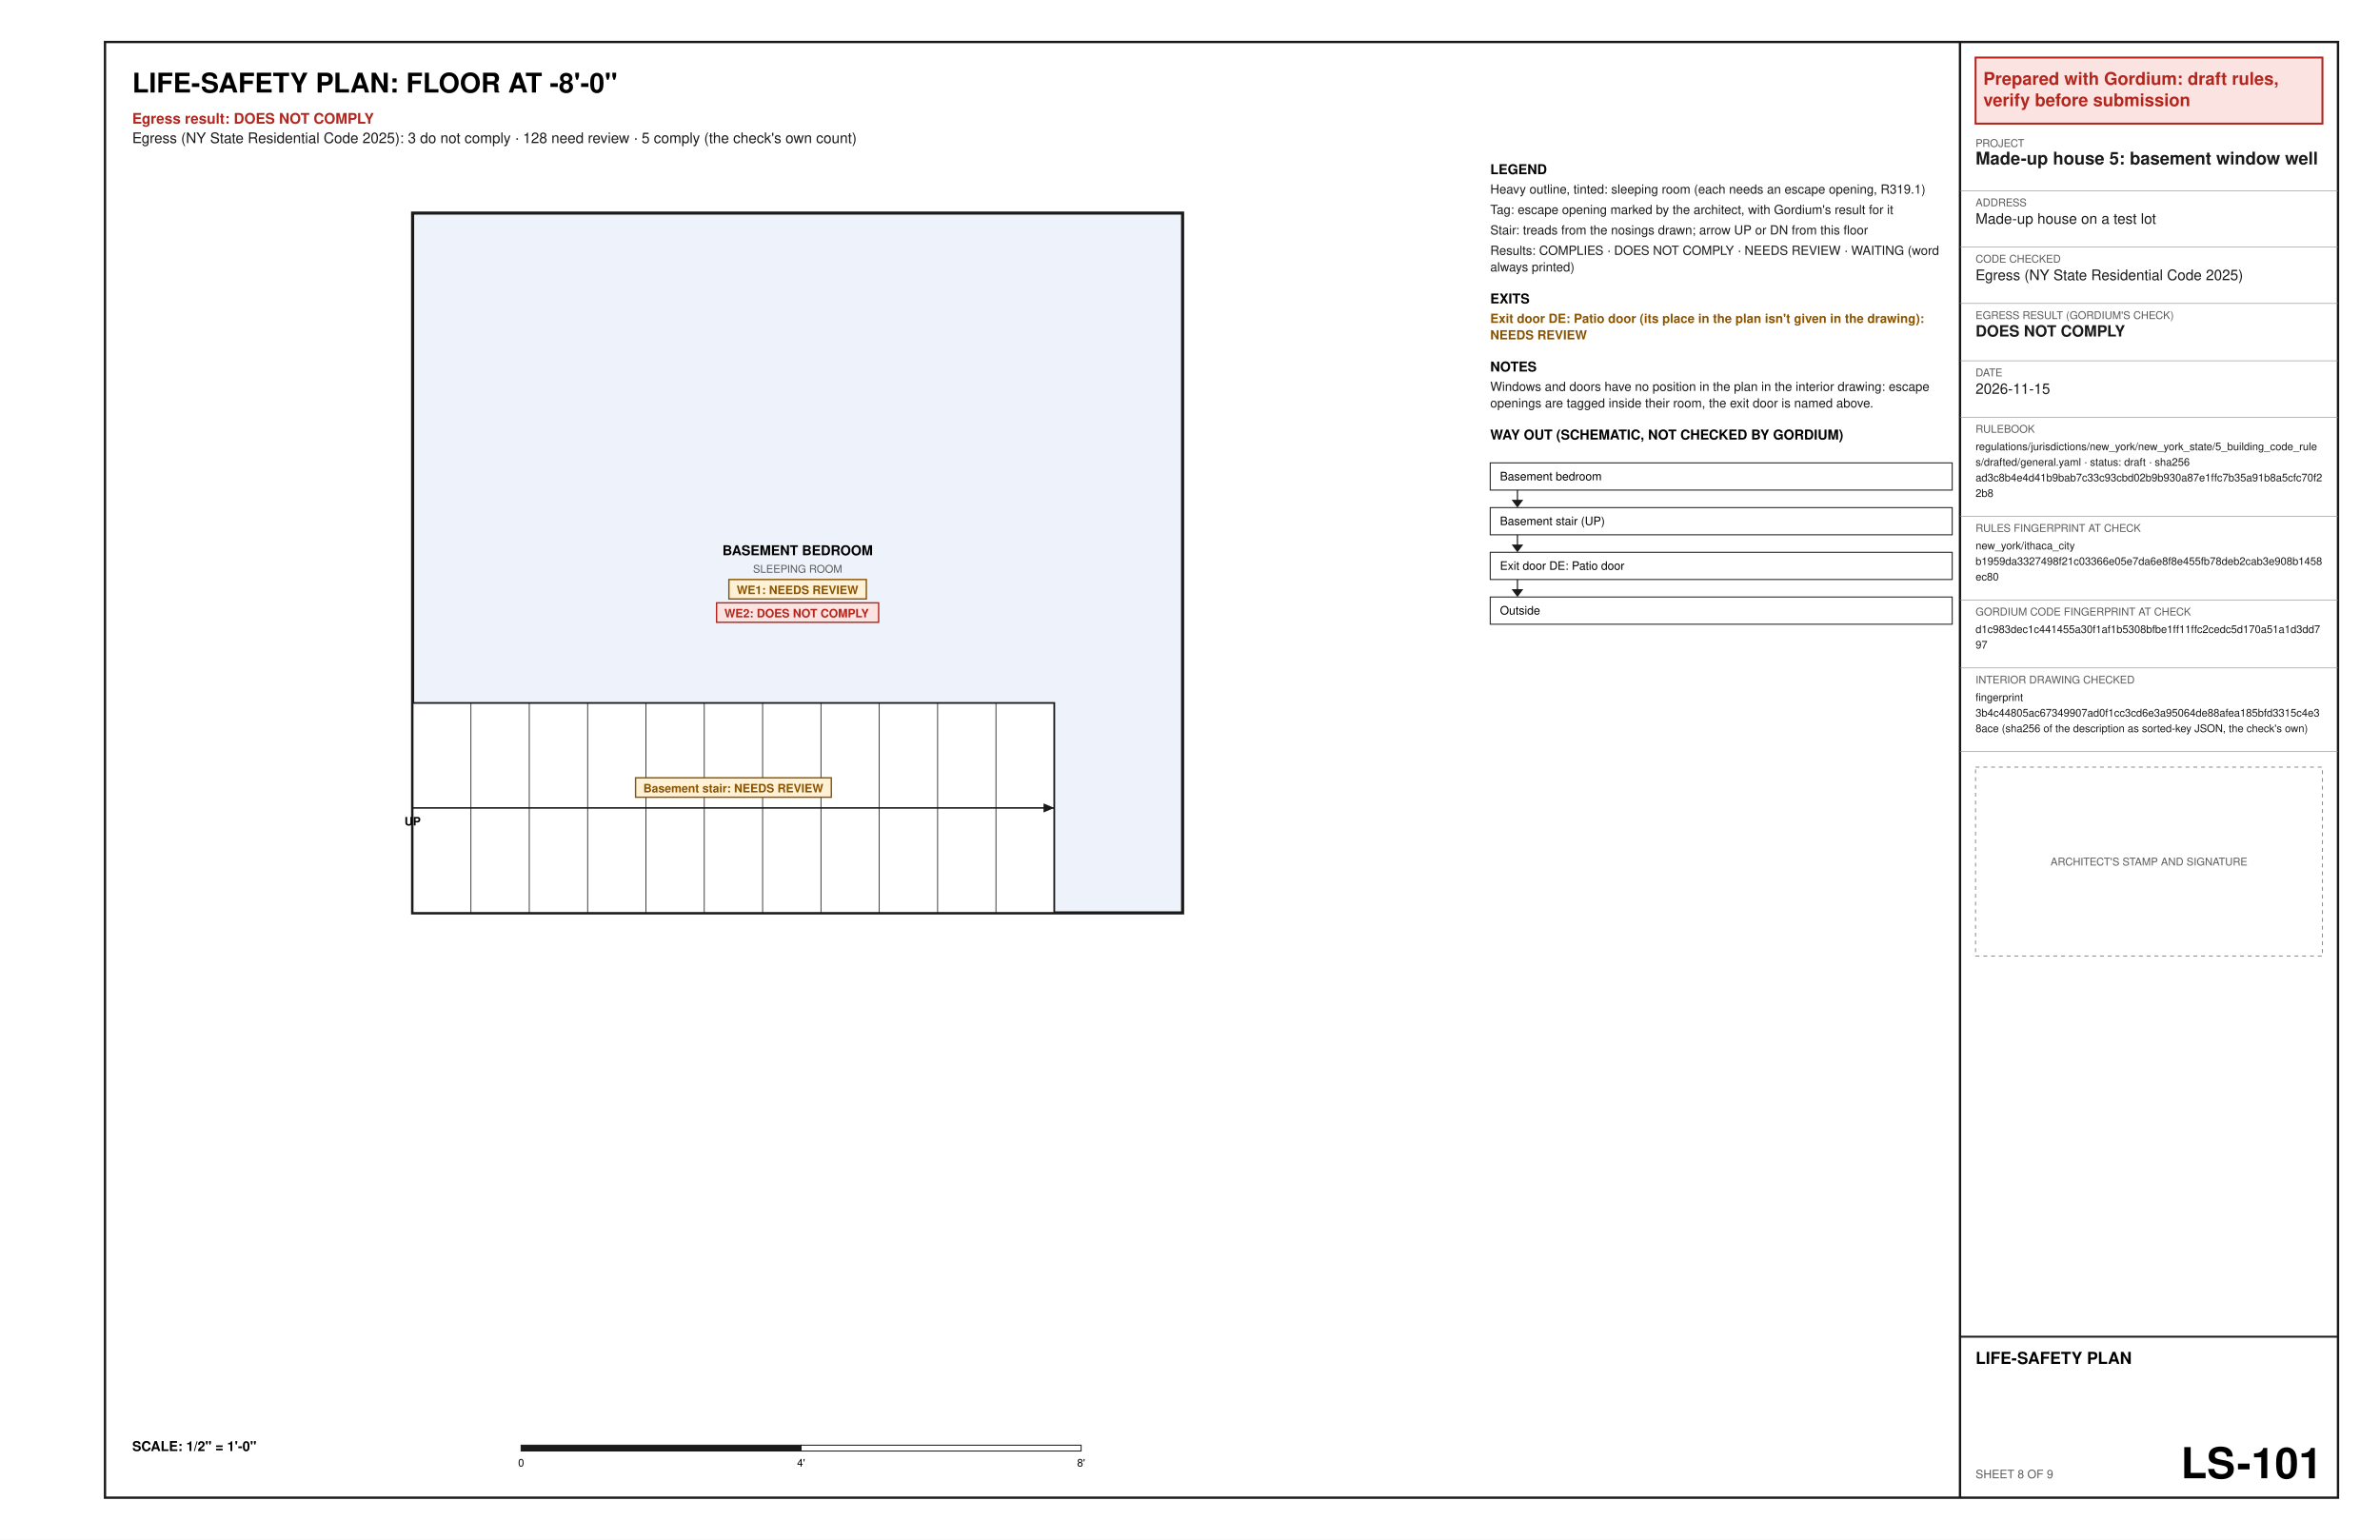
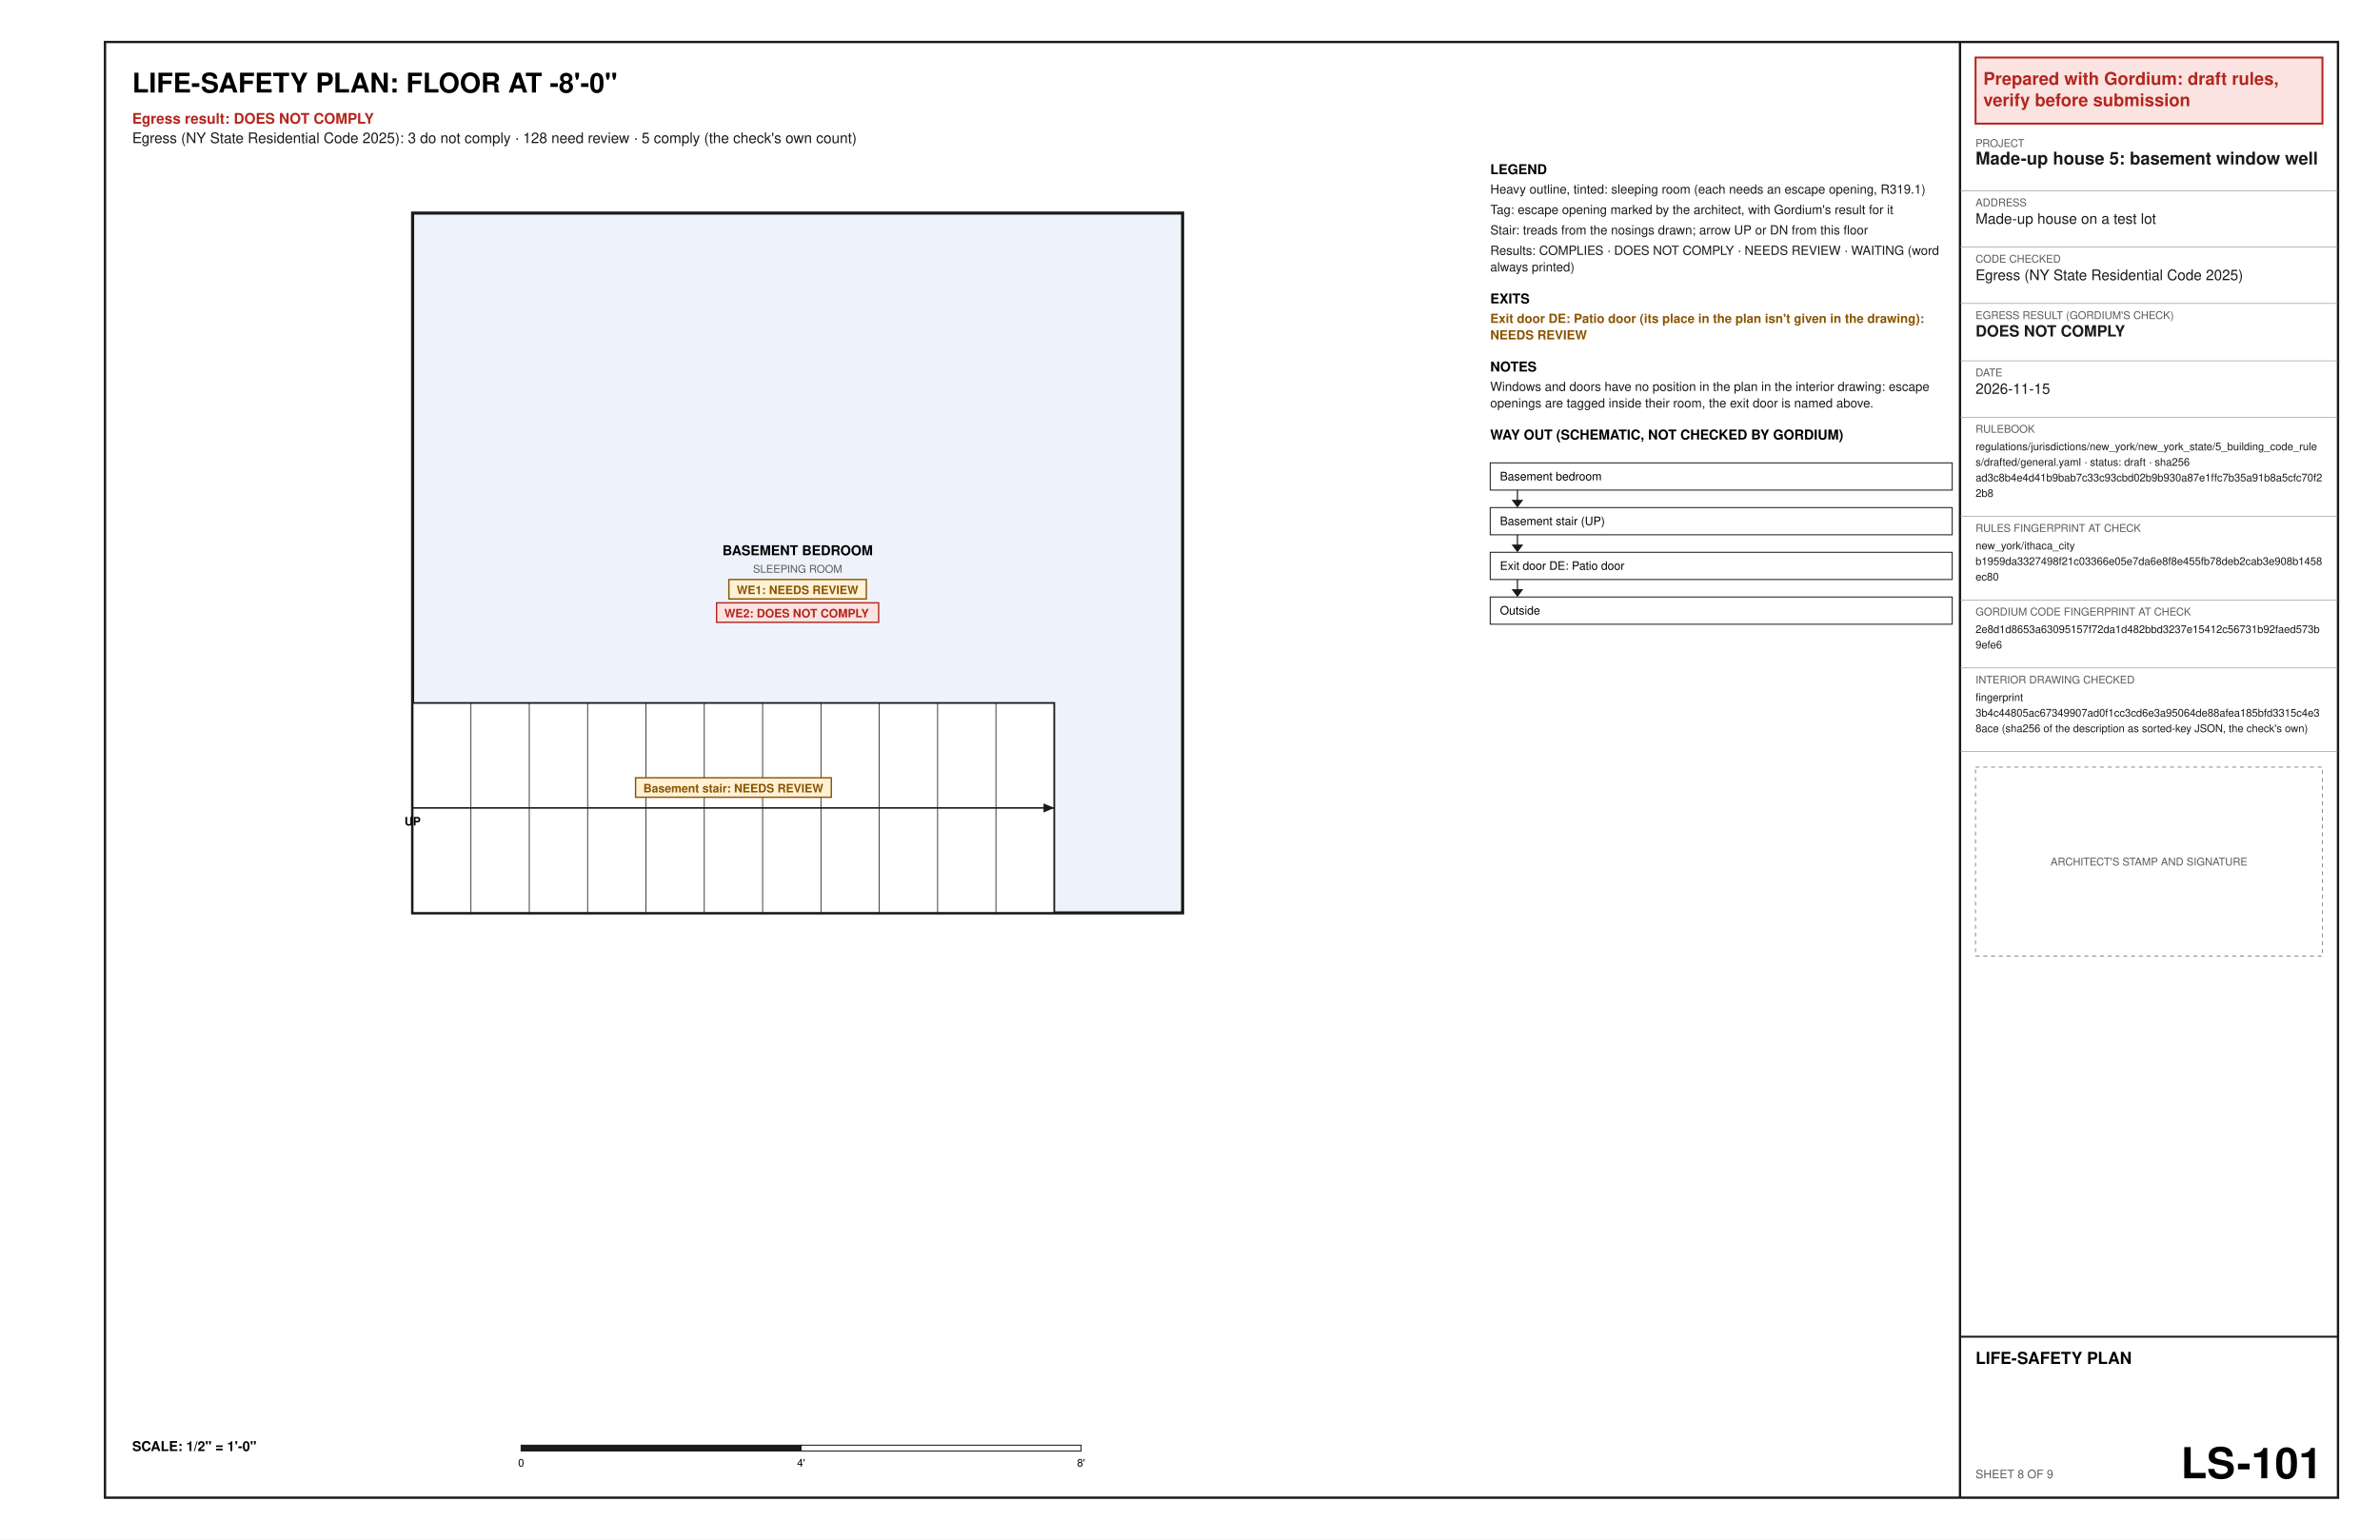
<svg xmlns="http://www.w3.org/2000/svg" width="17in" height="11in" viewBox="0 0 1224 792" font-family="Helvetica, Arial, sans-serif">
  <rect x="0" y="0" width="1224" height="792" fill="#ffffff" />
  <text x="68" y="47.6" font-size="14" font-weight="bold" text-anchor="start" fill="#000000" xml:space="preserve">LIFE-SAFETY PLAN: FLOOR AT -8'-0"</text>
  <text x="68" y="63.6" font-size="7.5" font-weight="bold" text-anchor="start" fill="#b3261e" xml:space="preserve">Egress result: DOES NOT COMPLY</text>
  <text x="68" y="73.6" font-size="7.5" text-anchor="start" fill="#1a1a1a" xml:space="preserve">Egress (NY State Residential Code 2025): 3 do not comply · 128 need review · 5 comply (the check's own count)</text>
  <polygon points="212.2,469.6 608.2,469.6 608.2,109.6 212.2,109.6" fill="#eef3fb" stroke="#1a1a1a" stroke-width="1.6" />
  <text x="410.2" y="285.6" font-size="7" font-weight="bold" text-anchor="middle" fill="#000000" xml:space="preserve">BASEMENT BEDROOM</text>
  <text x="410.2" y="294.6" font-size="5.5" text-anchor="middle" fill="#5a5a5a" xml:space="preserve">SLEEPING ROOM</text>
  <polygon points="374.86,298.1 445.54,298.1 445.54,308.1 374.86,308.1" fill="#fff1d6" stroke="#8a5300" stroke-width="0.7" />
  <text x="378.86" y="305.6" font-size="6" font-weight="bold" text-anchor="start" fill="#8a5300" xml:space="preserve">WE1: NEEDS REVIEW</text>
  <polygon points="368.53,310.1 451.87,310.1 451.87,320.1 368.53,320.1" fill="#fbe3e1" stroke="#b3261e" stroke-width="0.7" />
  <text x="372.53" y="317.6" font-size="6" font-weight="bold" text-anchor="start" fill="#b3261e" xml:space="preserve">WE2: DOES NOT COMPLY</text>
  <polygon points="212.2,469.6 212.2,361.6 542.2,361.6 542.2,469.6" fill="#ffffff" stroke="#1a1a1a" stroke-width="0.9" />
  <line x1="242.2" y1="469.6" x2="242.2" y2="361.6" stroke="#1a1a1a" stroke-width="0.4" />
  <line x1="272.2" y1="469.6" x2="272.2" y2="361.6" stroke="#1a1a1a" stroke-width="0.4" />
  <line x1="302.2" y1="469.6" x2="302.2" y2="361.6" stroke="#1a1a1a" stroke-width="0.4" />
  <line x1="332.2" y1="469.6" x2="332.2" y2="361.6" stroke="#1a1a1a" stroke-width="0.4" />
  <line x1="362.2" y1="469.6" x2="362.2" y2="361.6" stroke="#1a1a1a" stroke-width="0.4" />
  <line x1="392.2" y1="469.6" x2="392.2" y2="361.6" stroke="#1a1a1a" stroke-width="0.4" />
  <line x1="422.2" y1="469.6" x2="422.2" y2="361.6" stroke="#1a1a1a" stroke-width="0.4" />
  <line x1="452.2" y1="469.6" x2="452.2" y2="361.6" stroke="#1a1a1a" stroke-width="0.4" />
  <line x1="482.2" y1="469.6" x2="482.2" y2="361.6" stroke="#1a1a1a" stroke-width="0.4" />
  <line x1="512.2" y1="469.6" x2="512.2" y2="361.6" stroke="#1a1a1a" stroke-width="0.4" />
  <line x1="212.2" y1="415.6" x2="542.2" y2="415.6" stroke="#1a1a1a" stroke-width="0.8" />
  <polygon points="542.2,415.6 536.67,417.94 536.67,413.26" fill="#1a1a1a" />
  <text x="212.2" y="424.6" font-size="6" font-weight="bold" text-anchor="middle" fill="#000000" xml:space="preserve">UP</text>
  <polygon points="326.86,400.1 427.54,400.1 427.54,410.1 326.86,410.1" fill="#fff1d6" stroke="#8a5300" stroke-width="0.7" />
  <text x="330.86" y="407.6" font-size="6" font-weight="bold" text-anchor="start" fill="#8a5300" xml:space="preserve">Basement stair: NEEDS REVIEW</text>
  <text x="68" y="746.4" font-size="7" font-weight="bold" text-anchor="start" fill="#000000" xml:space="preserve">SCALE: 1/2" = 1'-0"</text>
  <polygon points="268,743.4 412,743.4 412,746.4 268,746.4" fill="#1a1a1a" stroke="#1a1a1a" stroke-width="0.5" />
  <polygon points="412,743.4 556,743.4 556,746.4 412,746.4" fill="#ffffff" stroke="#1a1a1a" stroke-width="0.5" />
  <text x="268" y="754.4" font-size="5.5" text-anchor="middle" fill="#000000" xml:space="preserve">0</text>
  <text x="412" y="754.4" font-size="5.5" text-anchor="middle" fill="#000000" xml:space="preserve">4'</text>
  <text x="556" y="754.4" font-size="5.5" text-anchor="middle" fill="#000000" xml:space="preserve">8'</text>
  <text x="766.4" y="89.6" font-size="7" font-weight="bold" text-anchor="start" fill="#000000" xml:space="preserve">LEGEND</text>
  <text x="766.4" y="99.6" font-size="6.5" text-anchor="start" fill="#1a1a1a" xml:space="preserve">Heavy outline, tinted: sleeping room (each needs an escape opening, R319.1)</text>
  <text x="766.4" y="110.1" font-size="6.5" text-anchor="start" fill="#1a1a1a" xml:space="preserve">Tag: escape opening marked by the architect, with Gordium's result for it</text>
  <text x="766.4" y="120.6" font-size="6.5" text-anchor="start" fill="#1a1a1a" xml:space="preserve">Stair: treads from the nosings drawn; arrow UP or DN from this floor</text>
  <text x="766.4" y="131.1" font-size="6.5" text-anchor="start" fill="#1a1a1a" xml:space="preserve">Results: COMPLIES · DOES NOT COMPLY · NEEDS REVIEW · WAITING (word</text>
  <text x="766.4" y="139.6" font-size="6.5" text-anchor="start" fill="#1a1a1a" xml:space="preserve">always printed)</text>
  <text x="766.4" y="156.1" font-size="7" font-weight="bold" text-anchor="start" fill="#000000" xml:space="preserve">EXITS</text>
  <text x="766.4" y="166.1" font-size="6.5" font-weight="bold" text-anchor="start" fill="#8a5300" xml:space="preserve">Exit door DE: Patio door (its place in the plan isn't given in the drawing):</text>
  <text x="766.4" y="174.6" font-size="6.5" font-weight="bold" text-anchor="start" fill="#8a5300" xml:space="preserve">NEEDS REVIEW</text>
  <text x="766.4" y="191.1" font-size="7" font-weight="bold" text-anchor="start" fill="#000000" xml:space="preserve">NOTES</text>
  <text x="766.4" y="201.1" font-size="6.5" text-anchor="start" fill="#1a1a1a" xml:space="preserve">Windows and doors have no position in the plan in the interior drawing: escape</text>
  <text x="766.4" y="209.6" font-size="6.5" text-anchor="start" fill="#1a1a1a" xml:space="preserve">openings are tagged inside their room, the exit door is named above.</text>
  <text x="766.4" y="226.1" font-size="7" font-weight="bold" text-anchor="start" fill="#000000" xml:space="preserve">WAY OUT (SCHEMATIC, NOT CHECKED BY GORDIUM)</text>
  <polygon points="766.4,238.1 1004,238.1 1004,252.1 766.4,252.1" fill="none" stroke="#1a1a1a" stroke-width="0.5" />
  <text x="771.4" y="247.1" font-size="6" text-anchor="start" fill="#000000" xml:space="preserve">Basement bedroom</text>
  <line x1="780.4" y1="252.1" x2="780.4" y2="260.1" stroke="#1a1a1a" stroke-width="0.6" />
  <polygon points="777.4,257.1 783.4,257.1 780.4,261.1" fill="#1a1a1a" />
  <polygon points="766.4,261.1 1004,261.1 1004,275.1 766.4,275.1" fill="none" stroke="#1a1a1a" stroke-width="0.5" />
  <text x="771.4" y="270.1" font-size="6" text-anchor="start" fill="#000000" xml:space="preserve">Basement stair (UP)</text>
  <line x1="780.4" y1="275.1" x2="780.4" y2="283.1" stroke="#1a1a1a" stroke-width="0.6" />
  <polygon points="777.4,280.1 783.4,280.1 780.4,284.1" fill="#1a1a1a" />
  <polygon points="766.4,284.1 1004,284.1 1004,298.1 766.4,298.1" fill="none" stroke="#1a1a1a" stroke-width="0.5" />
  <text x="771.4" y="293.1" font-size="6" text-anchor="start" fill="#000000" xml:space="preserve">Exit door DE: Patio door</text>
  <line x1="780.4" y1="298.1" x2="780.4" y2="306.1" stroke="#1a1a1a" stroke-width="0.6" />
  <polygon points="777.4,303.1 783.4,303.1 780.4,307.1" fill="#1a1a1a" />
  <polygon points="766.4,307.1 1004,307.1 1004,321.1 766.4,321.1" fill="none" stroke="#1a1a1a" stroke-width="0.5" />
  <text x="771.4" y="316.1" font-size="6" text-anchor="start" fill="#000000" xml:space="preserve">Outside</text>
  <polygon points="54,21.6 1202.4,21.6 1202.4,770.4 54,770.4" fill="none" stroke="#1a1a1a" stroke-width="1.2" />
  <line x1="1008" y1="21.6" x2="1008" y2="770.4" stroke="#1a1a1a" stroke-width="1.2" />
  <polygon points="1016,29.6 1194.4,29.6 1194.4,63.6 1016,63.6" fill="#fbe3e1" stroke="#b3261e" stroke-width="1" />
  <text x="1020" y="43.6" font-size="9" font-weight="bold" text-anchor="start" fill="#b3261e" xml:space="preserve">Prepared with Gordium: draft rules,</text>
  <text x="1020" y="54.6" font-size="9" font-weight="bold" text-anchor="start" fill="#b3261e" xml:space="preserve">verify before submission</text>
  <text x="1016" y="75.6" font-size="5.5" text-anchor="start" fill="#5a5a5a" xml:space="preserve">PROJECT</text>
  <text x="1016" y="84.6" font-size="9" font-weight="bold" text-anchor="start" fill="#1a1a1a" xml:space="preserve">Made-up house 5: basement window well</text>
  <line x1="1008" y1="98.1" x2="1202.4" y2="98.1" stroke="#8c8c8c" stroke-width="0.3" />
  <text x="1016" y="106.1" font-size="5.5" text-anchor="start" fill="#5a5a5a" xml:space="preserve">ADDRESS</text>
  <text x="1016" y="115.1" font-size="7.5" text-anchor="start" fill="#1a1a1a" xml:space="preserve">Made-up house on a test lot</text>
  <line x1="1008" y1="127.1" x2="1202.4" y2="127.1" stroke="#8c8c8c" stroke-width="0.3" />
  <text x="1016" y="135.1" font-size="5.5" text-anchor="start" fill="#5a5a5a" xml:space="preserve">CODE CHECKED</text>
  <text x="1016" y="144.1" font-size="7.5" text-anchor="start" fill="#1a1a1a" xml:space="preserve">Egress (NY State Residential Code 2025)</text>
  <line x1="1008" y1="156.1" x2="1202.4" y2="156.1" stroke="#8c8c8c" stroke-width="0.3" />
  <text x="1016" y="164.1" font-size="5.5" text-anchor="start" fill="#5a5a5a" xml:space="preserve">EGRESS RESULT (GORDIUM'S CHECK)</text>
  <text x="1016" y="173.1" font-size="8" font-weight="bold" text-anchor="start" fill="#1a1a1a" xml:space="preserve">DOES NOT COMPLY</text>
  <line x1="1008" y1="185.6" x2="1202.4" y2="185.6" stroke="#8c8c8c" stroke-width="0.3" />
  <text x="1016" y="193.6" font-size="5.5" text-anchor="start" fill="#5a5a5a" xml:space="preserve">DATE</text>
  <text x="1016" y="202.6" font-size="7.5" text-anchor="start" fill="#1a1a1a" xml:space="preserve">2026-11-15</text>
  <line x1="1008" y1="214.6" x2="1202.4" y2="214.6" stroke="#8c8c8c" stroke-width="0.3" />
  <text x="1016" y="222.6" font-size="5.5" text-anchor="start" fill="#5a5a5a" xml:space="preserve">RULEBOOK</text>
  <text x="1016" y="231.6" font-size="5.5" text-anchor="start" fill="#1a1a1a" xml:space="preserve">regulations/jurisdictions/new_york/new_york_state/5_building_code_rule</text>
  <text x="1016" y="239.6" font-size="5.5" text-anchor="start" fill="#1a1a1a" xml:space="preserve">s/drafted/general.yaml · status: draft · sha256</text>
  <text x="1016" y="247.6" font-size="5.5" text-anchor="start" fill="#1a1a1a" xml:space="preserve">ad3c8b4e4d41b9bab7c33c93cbd02b9b930a87e1ffc7b35a91b8a5cfc70f2</text>
  <text x="1016" y="255.6" font-size="5.5" text-anchor="start" fill="#1a1a1a" xml:space="preserve">2b8</text>
  <line x1="1008" y1="265.6" x2="1202.4" y2="265.6" stroke="#8c8c8c" stroke-width="0.3" />
  <text x="1016" y="273.6" font-size="5.5" text-anchor="start" fill="#5a5a5a" xml:space="preserve">RULES FINGERPRINT AT CHECK</text>
  <text x="1016" y="282.6" font-size="5.5" text-anchor="start" fill="#1a1a1a" xml:space="preserve">new_york/ithaca_city</text>
  <text x="1016" y="290.6" font-size="5.5" text-anchor="start" fill="#1a1a1a" xml:space="preserve">b1959da3327498f21c03366e05e7da6e8f8e455fb78deb2cab3e908b1458</text>
  <text x="1016" y="298.6" font-size="5.5" text-anchor="start" fill="#1a1a1a" xml:space="preserve">ec80</text>
  <line x1="1008" y1="308.6" x2="1202.4" y2="308.6" stroke="#8c8c8c" stroke-width="0.3" />
  <text x="1016" y="316.6" font-size="5.5" text-anchor="start" fill="#5a5a5a" xml:space="preserve">GORDIUM CODE FINGERPRINT AT CHECK</text>
-   <text x="1016" y="325.6" font-size="5.5" text-anchor="start" fill="#1a1a1a" xml:space="preserve">d1c983dec1c441455a30f1af1b5308bfbe1ff11ffc2cedc5d170a51a1d3dd7</text>
-   <text x="1016" y="333.6" font-size="5.5" text-anchor="start" fill="#1a1a1a" xml:space="preserve">97</text>
+   <text x="1016" y="325.6" font-size="5.5" text-anchor="start" fill="#1a1a1a" xml:space="preserve">2e8d1d8653a63095157f72da1d482bbd3237e15412c56731b92faed573b</text>
+   <text x="1016" y="333.6" font-size="5.5" text-anchor="start" fill="#1a1a1a" xml:space="preserve">9efe6</text>
  <line x1="1008" y1="343.6" x2="1202.4" y2="343.6" stroke="#8c8c8c" stroke-width="0.3" />
  <text x="1016" y="351.6" font-size="5.5" text-anchor="start" fill="#5a5a5a" xml:space="preserve">INTERIOR DRAWING CHECKED</text>
  <text x="1016" y="360.6" font-size="5.5" text-anchor="start" fill="#1a1a1a" xml:space="preserve">fingerprint</text>
  <text x="1016" y="368.6" font-size="5.5" text-anchor="start" fill="#1a1a1a" xml:space="preserve">3b4c44805ac67349907ad0f1cc3cd6e3a95064de88afea185bfd3315c4e3</text>
  <text x="1016" y="376.6" font-size="5.5" text-anchor="start" fill="#1a1a1a" xml:space="preserve">8ace (sha256 of the description as sorted-key JSON, the check's own)</text>
  <line x1="1008" y1="386.6" x2="1202.4" y2="386.6" stroke="#8c8c8c" stroke-width="0.3" />
  <polygon points="1016,394.6 1194.4,394.6 1194.4,491.8 1016,491.8" fill="none" stroke="#8c8c8c" stroke-width="0.5" stroke-dasharray="2 2" />
  <text x="1105.2" y="445.2" font-size="5.5" text-anchor="middle" fill="#5a5a5a" xml:space="preserve">ARCHITECT'S STAMP AND SIGNATURE</text>
  <line x1="1008" y1="687.6" x2="1202.4" y2="687.6" stroke="#1a1a1a" stroke-width="1" />
  <text x="1016" y="701.6" font-size="8.5" font-weight="bold" text-anchor="start" fill="#000000" xml:space="preserve">LIFE-SAFETY PLAN</text>
  <text x="1016" y="760.4" font-size="6" text-anchor="start" fill="#5a5a5a" xml:space="preserve">SHEET 8 OF 9</text>
  <text x="1194.4" y="760.4" font-size="22" font-weight="bold" text-anchor="end" fill="#000000" xml:space="preserve">LS-101</text>
</svg>
